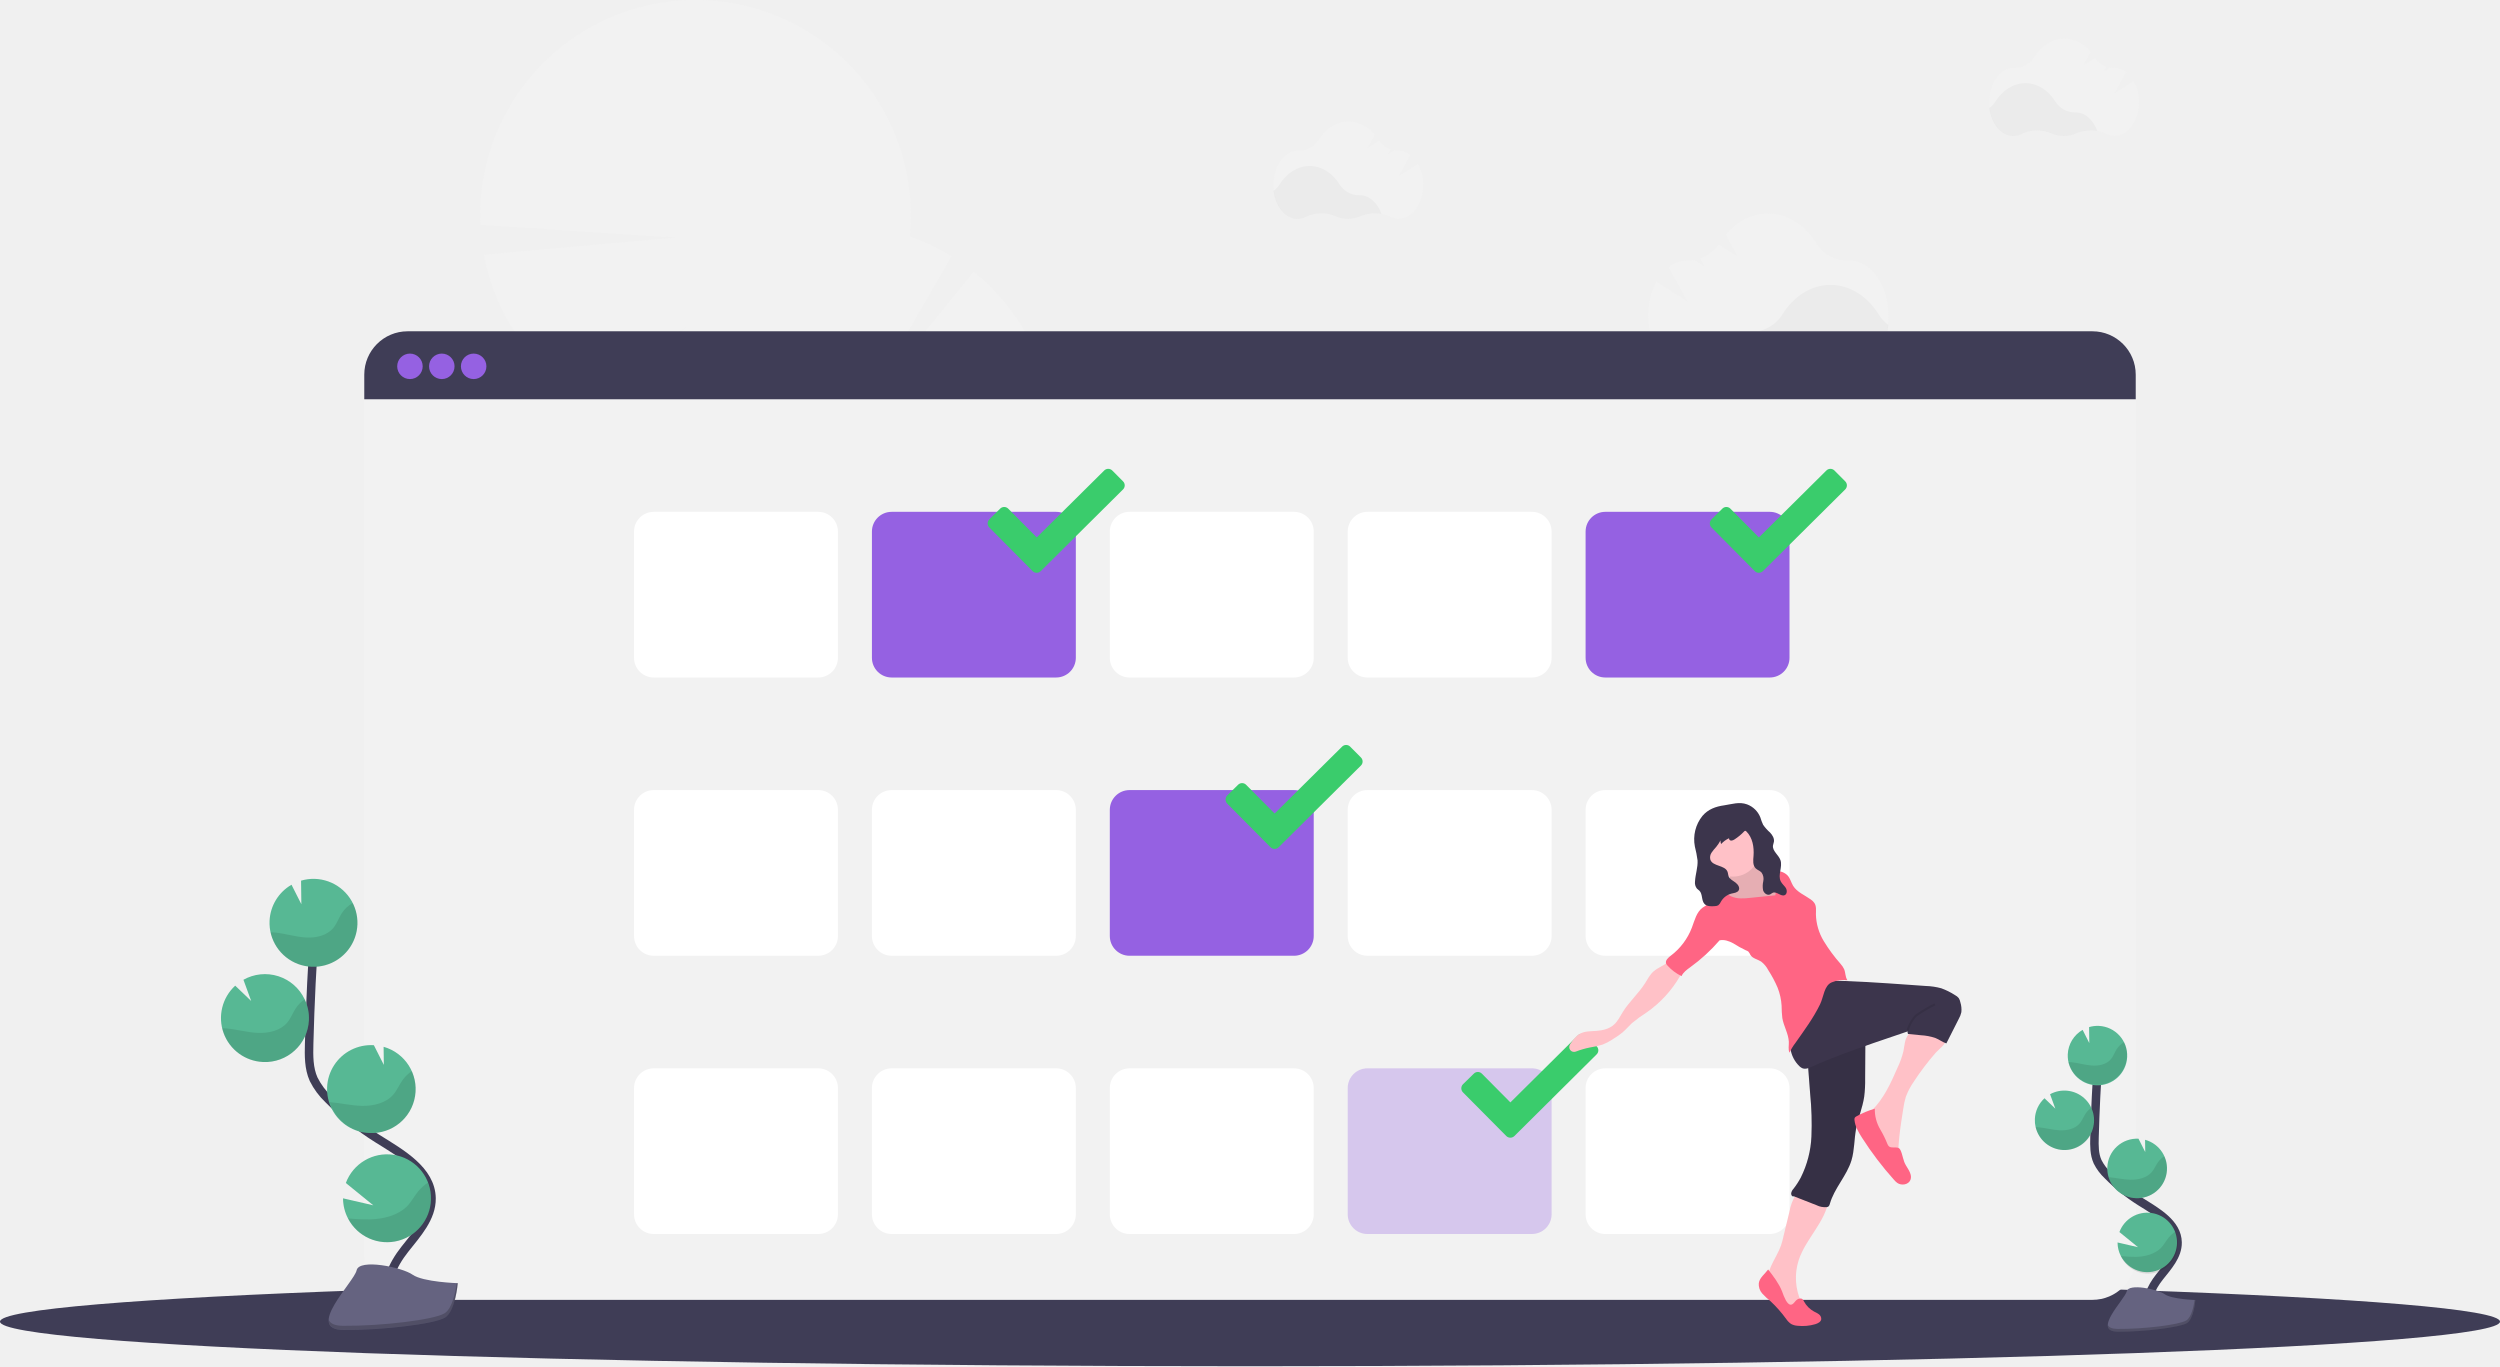
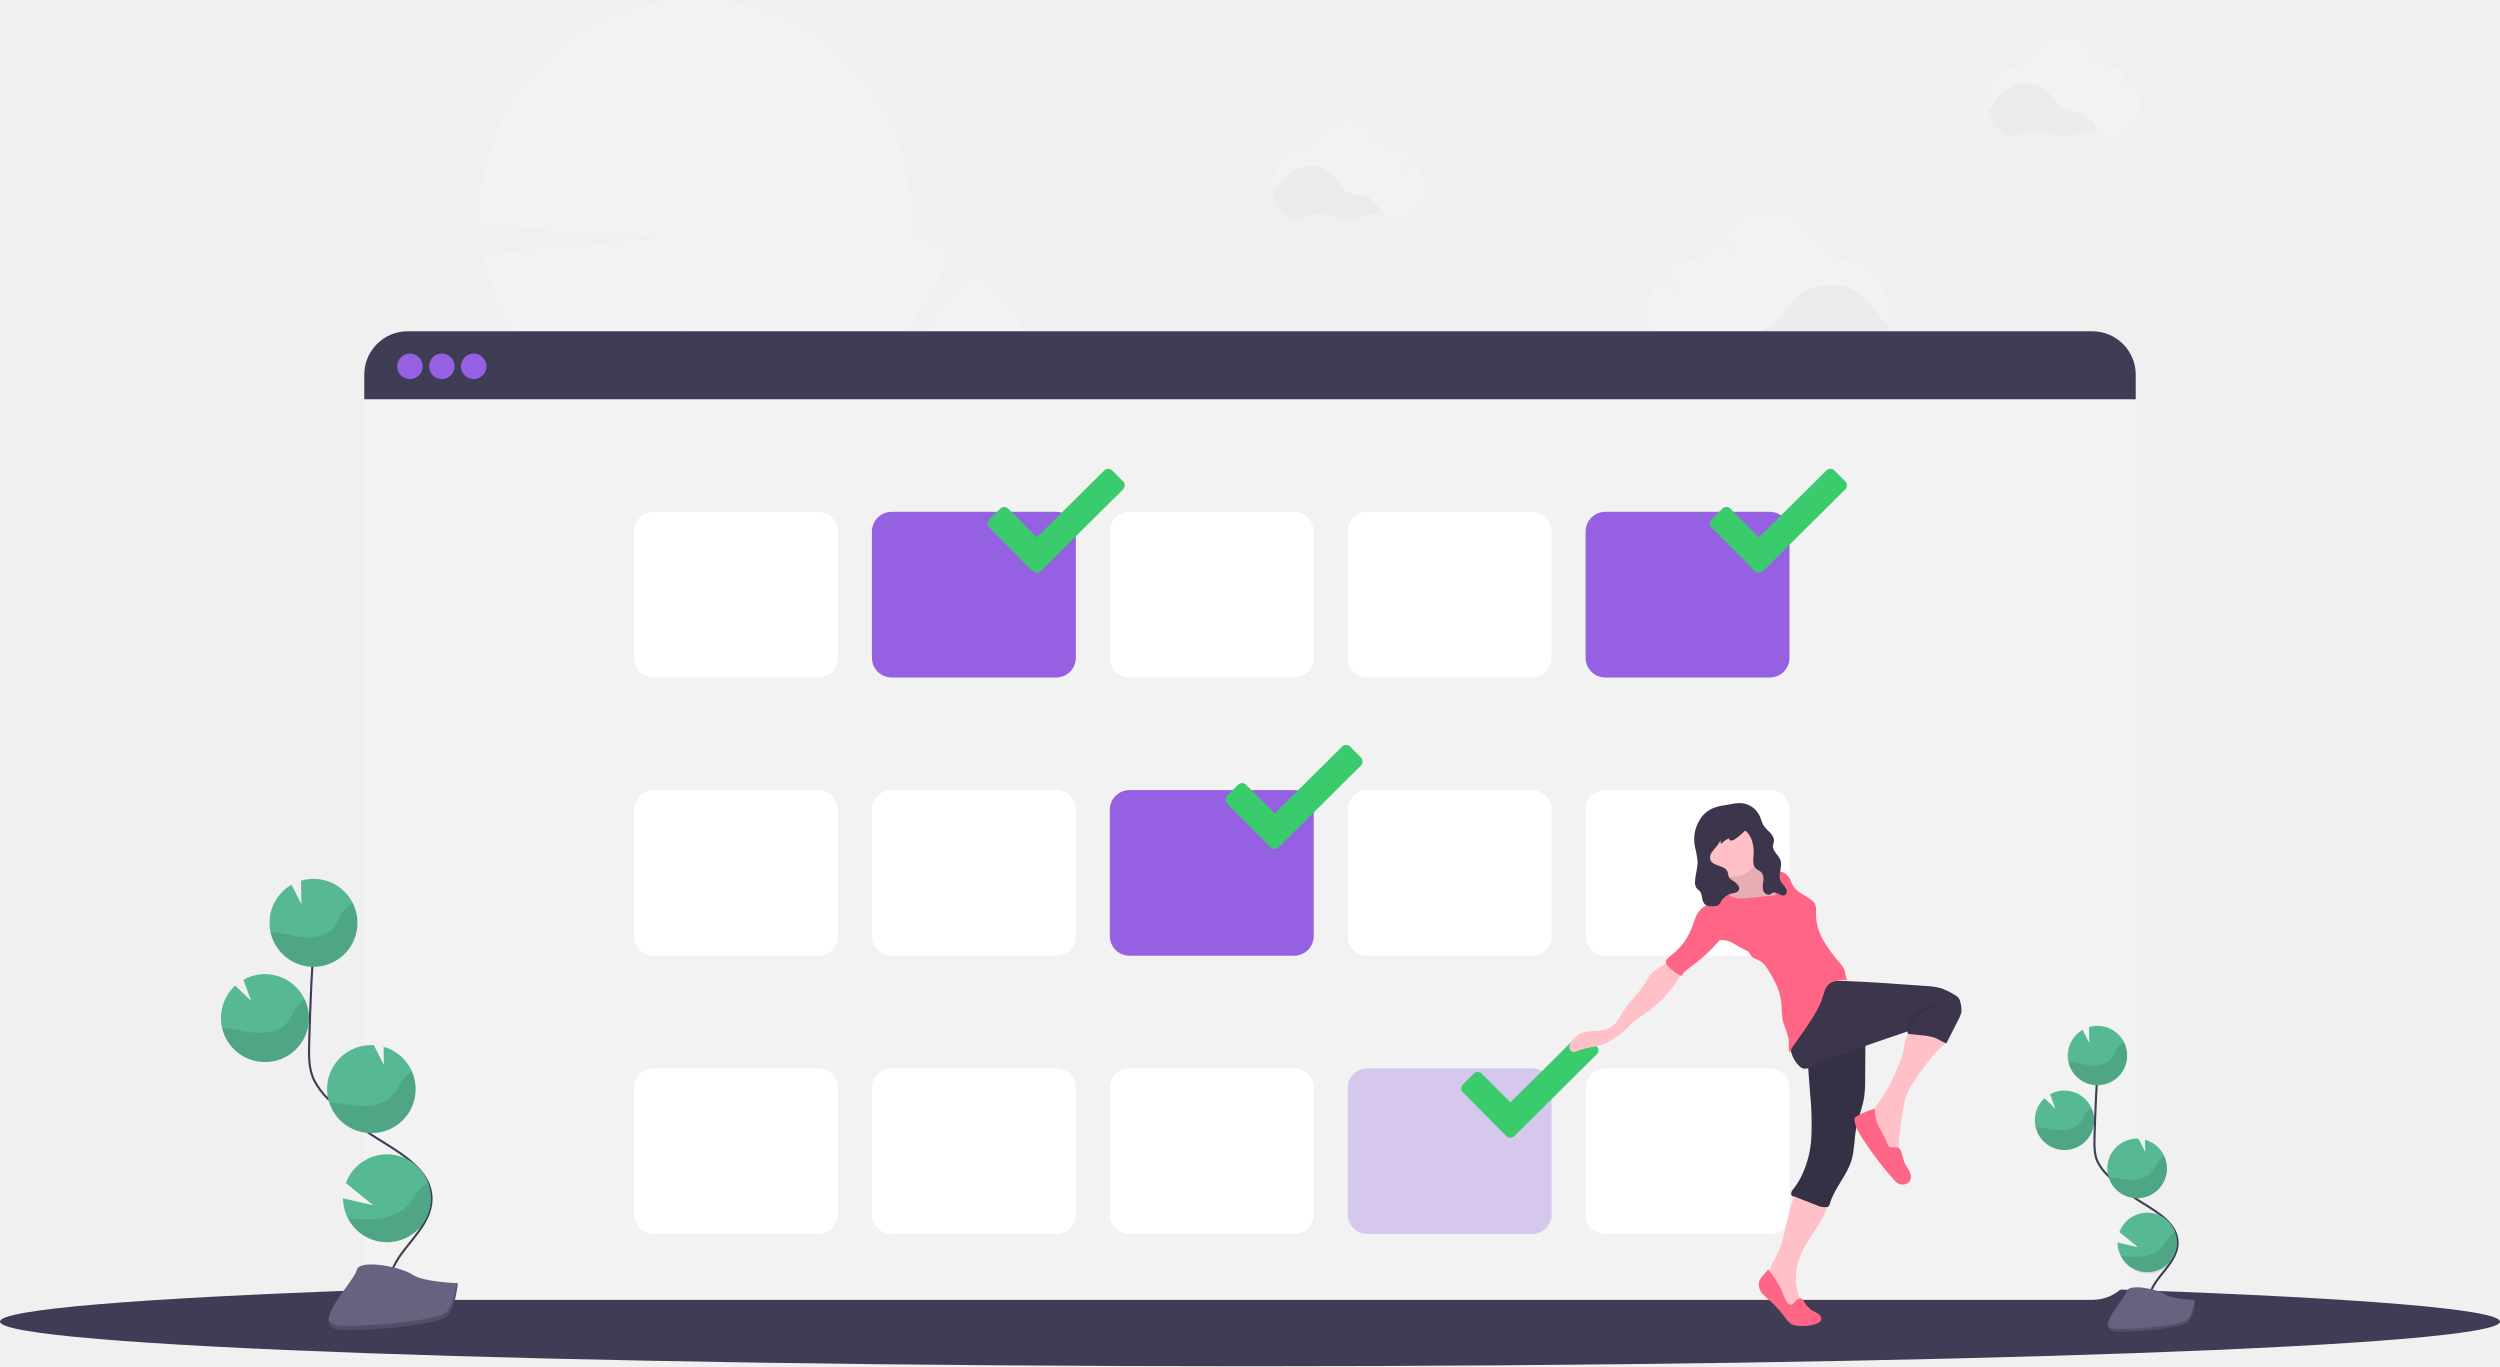
<svg xmlns="http://www.w3.org/2000/svg" id="af276b94-b3c8-433b-9b31-66faa65c3372" data-name="Layer 1" width="1177" height="643.22" viewBox="0 0 1177 643.22">
  <path d="M469.83,256.31l-51,63.17,40.65-70.43a101.89,101.89,0,0,0-19.68-9.36,101.35,101.35,0,1,0-202.11-5.53l92.12,6.06-90.5,8.13A101.5,101.5,0,0,0,284.19,315l50.43-32.72-41.94,37.6a101.56,101.56,0,0,0,12.88,5.54A101.33,101.33,0,0,0,373,431,101.34,101.34,0,0,0,510.86,535.32a34.76,34.76,0,0,0,4.69,11.17,33.28,33.28,0,0,0,12.83,11.89,34.62,34.62,0,0,0,18.21,28.54,34.68,34.68,0,0,0,18.21,28.53A34.66,34.66,0,0,0,583,644a33.4,33.4,0,0,0,5.38,16.64c8.23,12.89,22.89,18.25,32.74,12s11.16-21.83,2.93-34.73A33.44,33.44,0,0,0,611.24,626,34.68,34.68,0,0,0,593,597.43a34.66,34.66,0,0,0-18.22-28.53,34.62,34.62,0,0,0-18.21-28.53,33.39,33.39,0,0,0-5.39-16.64,34.6,34.6,0,0,0-8-8.86,101.33,101.33,0,0,0-35.91-169.55,101.41,101.41,0,0,0-37.43-89Z" transform="translate(-11.5 -128.39)" fill="#f2f2f2" />
  <path d="M679.07,205.6l-9.1,5.77,5.53-10.05a9,9,0,0,0-5.51-2h-.14a10.79,10.79,0,0,1-1.89-.14l-3.09,2,1.33-2.41a11,11,0,0,1-5.4-4.09l-5.52,3.5,3.49-6.34a16.17,16.17,0,0,0-12.37-6.26c-5.75,0-10.86,3.42-14.16,8.74a10.57,10.57,0,0,1-9.36,5h-.31c-6.34,0-11.48,7.19-11.48,16s5.14,16.05,11.48,16.05a8.62,8.62,0,0,0,4-1,16.56,16.56,0,0,1,13.89-.27,14.52,14.52,0,0,0,11.81,0,16.58,16.58,0,0,1,13.77.27,8.61,8.61,0,0,0,4,1c6.34,0,11.48-7.18,11.48-16.05A20.28,20.28,0,0,0,679.07,205.6Z" transform="translate(-11.5 -128.39)" fill="#f2f2f2" />
  <path d="M661.92,229.09a17,17,0,0,0-9.83,1.07,14.52,14.52,0,0,1-11.81,0,16.58,16.58,0,0,0-13.9.27,8.55,8.55,0,0,1-4,1c-5.64,0-10.32-5.67-11.3-13.15a10.93,10.93,0,0,0,2.82-3c3.3-5.32,8.42-8.73,14.16-8.73s10.79,3.37,14.09,8.63a10.85,10.85,0,0,0,9.36,5.14h.15C656.15,220.25,660,223.85,661.92,229.09Z" transform="translate(-11.5 -128.39)" opacity="0.03" />
  <path d="M1016.07,166.6l-9.1,5.77,5.53-10.05a9,9,0,0,0-5.51-2h-.14a10.79,10.79,0,0,1-1.89-.14l-3.09,2,1.33-2.41a11,11,0,0,1-5.4-4.09l-5.52,3.5,3.49-6.34a16.17,16.17,0,0,0-12.37-6.26c-5.75,0-10.86,3.42-14.16,8.74a10.57,10.57,0,0,1-9.36,5h-.31c-6.34,0-11.48,7.19-11.48,16s5.14,16.05,11.48,16.05a8.62,8.62,0,0,0,4-1,16.56,16.56,0,0,1,13.89-.27,14.52,14.52,0,0,0,11.81,0,16.58,16.58,0,0,1,13.77.27,8.61,8.61,0,0,0,4,1c6.34,0,11.48-7.18,11.48-16.05A20.28,20.28,0,0,0,1016.07,166.6Z" transform="translate(-11.5 -128.39)" fill="#f2f2f2" />
  <path d="M998.92,190.09a17,17,0,0,0-9.83,1.07,14.52,14.52,0,0,1-11.81,0,16.58,16.58,0,0,0-13.9.27,8.55,8.55,0,0,1-4,1c-5.64,0-10.32-5.67-11.3-13.15a10.93,10.93,0,0,0,2.82-3c3.3-5.32,8.42-8.73,14.16-8.73s10.79,3.37,14.09,8.63a10.85,10.85,0,0,0,9.36,5.14h.15C993.15,181.25,997,184.85,998.92,190.09Z" transform="translate(-11.5 -128.39)" opacity="0.03" />
  <path d="M791.34,261,806,270.32l-8.88-16.15a14.48,14.48,0,0,1,8.85-3.15h.23a17.08,17.08,0,0,0,3-.22l4.95,3.14L812,250.08a17.78,17.78,0,0,0,8.67-6.58l8.87,5.62L824,238.93c5.19-6.22,12.18-10,19.87-10,9.23,0,17.44,5.48,22.75,14a17,17,0,0,0,15,8.11h.5c10.18,0,18.43,11.54,18.43,25.78s-8.25,25.79-18.43,25.79a13.86,13.86,0,0,1-6.43-1.61,26.59,26.59,0,0,0-22.31-.43,23.28,23.28,0,0,1-19,0,26.64,26.64,0,0,0-22.12.43,13.9,13.9,0,0,1-6.35,1.57c-10.19,0-18.44-11.54-18.44-25.79A32.78,32.78,0,0,1,791.34,261Z" transform="translate(-11.5 -128.39)" fill="#f2f2f2" />
  <path d="M818.89,298.77a27.36,27.36,0,0,1,15.8,1.72,23.28,23.28,0,0,0,19,0,26.61,26.61,0,0,1,22.32.43,13.82,13.82,0,0,0,6.42,1.61c9.05,0,16.57-9.11,18.14-21.13a17.44,17.44,0,0,1-4.52-4.88c-5.31-8.54-13.52-14-22.75-14s-17.33,5.42-22.64,13.88a17.44,17.44,0,0,1-15,8.25h-.23C828.17,284.58,821.93,290.36,818.89,298.77Z" transform="translate(-11.5 -128.39)" opacity="0.03" />
  <ellipse cx="588.5" cy="622.22" rx="588.5" ry="21" fill="#3f3d56" />
  <rect x="171.5" y="155.97" width="834" height="456" rx="20.42" fill="#f2f2f2" />
  <path d="M1017,304.78v11.58H183V304.78a20.42,20.42,0,0,1,20.42-20.42H996.58A20.42,20.42,0,0,1,1017,304.78Z" transform="translate(-11.5 -128.39)" fill="#3f3d56" />
  <circle cx="193" cy="172.47" r="6" fill="#9561e2" />
  <circle cx="208" cy="172.47" r="6" fill="#9561e2" />
  <circle cx="223" cy="172.47" r="6" fill="#9561e2" />
-   <path d="M347.5,503.86" transform="translate(-11.5 -128.39)" fill="none" stroke="#f2f2f2" stroke-miterlimit="10" stroke-width="2" />
-   <path d="M333.5,502.86" transform="translate(-11.5 -128.39)" fill="none" stroke="#f2f2f2" stroke-miterlimit="10" stroke-width="2" />
+   <path d="M347.5,503.86" transform="translate(-11.5 -128.39)" fill="none" stroke="#f2f2f2" stroke-miterlimit="10" strokeWidth="2" />
+   <path d="M333.5,502.86" transform="translate(-11.5 -128.39)" fill="none" stroke="#f2f2f2" stroke-miterlimit="10" strokeWidth="2" />
  <rect x="298.5" y="240.97" width="96" height="78" rx="9.29" fill="#fff" />
  <rect x="410.5" y="240.97" width="96" height="78" rx="9.29" fill="#9561e2" />
  <rect x="522.5" y="240.97" width="96" height="78" rx="9.29" fill="#fff" />
  <rect x="634.5" y="240.97" width="96" height="78" rx="9.29" fill="#fff" />
  <rect x="746.5" y="240.97" width="96" height="78" rx="9.29" fill="#9561e2" />
  <rect x="298.5" y="371.97" width="96" height="78" rx="9.29" fill="#fff" />
  <rect x="410.5" y="371.97" width="96" height="78" rx="9.29" fill="#fff" />
  <rect x="522.5" y="371.97" width="96" height="78" rx="9.29" fill="#9561e2" />
  <rect x="634.5" y="371.97" width="96" height="78" rx="9.29" fill="#fff" />
  <rect x="746.5" y="371.97" width="96" height="78" rx="9.29" fill="#fff" />
  <rect x="298.5" y="502.97" width="96" height="78" rx="9.29" fill="#fff" />
  <rect x="410.5" y="502.97" width="96" height="78" rx="9.29" fill="#fff" />
  <rect x="522.5" y="502.97" width="96" height="78" rx="9.29" fill="#fff" />
  <rect x="634.5" y="502.97" width="96" height="78" rx="9.29" fill="#9561e2" opacity="0.3" />
  <rect x="746.5" y="502.97" width="96" height="78" rx="9.29" fill="#fff" />
  <path d="M540.22,355l-5.06-5.09a2.68,2.68,0,0,0-3.81,0l-31.76,31.49-13.43-13.54a2.66,2.66,0,0,0-3.78,0l-5.11,5.05a2.72,2.72,0,0,0,0,3.82l20.39,20.55a2.72,2.72,0,0,0,3.82,0l38.74-38.46A2.68,2.68,0,0,0,540.22,355Z" transform="translate(-11.5 -128.39)" fill="#3acc6c" />
  <path d="M880.22,355l-5.06-5.09a2.68,2.68,0,0,0-3.81,0l-31.76,31.49-13.43-13.54a2.66,2.66,0,0,0-3.78,0l-5.11,5.05a2.72,2.72,0,0,0,0,3.82l20.39,20.55a2.72,2.72,0,0,0,3.82,0l38.74-38.46A2.68,2.68,0,0,0,880.22,355Z" transform="translate(-11.5 -128.39)" fill="#3acc6c" />
  <path d="M652.22,485l-5.06-5.09a2.68,2.68,0,0,0-3.81,0l-31.76,31.49-13.43-13.54a2.66,2.66,0,0,0-3.78,0l-5.11,5.05a2.72,2.72,0,0,0,0,3.82l20.39,20.55a2.72,2.72,0,0,0,3.82,0l38.74-38.46A2.68,2.68,0,0,0,652.22,485Z" transform="translate(-11.5 -128.39)" fill="#3acc6c" />
  <path d="M763.22,621l-5.06-5.09a2.68,2.68,0,0,0-3.81,0l-31.76,31.49-13.43-13.54a2.66,2.66,0,0,0-3.78,0l-5.11,5a2.72,2.72,0,0,0,0,3.82l20.39,20.55a2.72,2.72,0,0,0,3.82,0l38.74-38.46A2.68,2.68,0,0,0,763.22,621Z" transform="translate(-11.5 -128.39)" fill="#3acc6c" />
-   <path d="M1023.9,746.78c-3-5.51.4-12.27,4.29-17.18s8.61-10,8.51-16.29c-.15-9-9.7-14.32-17.33-19.09a84,84,0,0,1-15.56-12.51,22.8,22.8,0,0,1-4.78-6.4c-1.58-3.52-1.54-7.52-1.44-11.37q.51-19.26,1.91-38.49" transform="translate(-11.5 -128.39)" fill="none" stroke="#3f3d56" stroke-miterlimit="10" stroke-width="4" />
+   <path d="M1023.9,746.78c-3-5.51.4-12.27,4.29-17.18s8.61-10,8.51-16.29c-.15-9-9.7-14.32-17.33-19.09a84,84,0,0,1-15.56-12.51,22.8,22.8,0,0,1-4.78-6.4c-1.58-3.52-1.54-7.52-1.44-11.37q.51-19.26,1.91-38.49" transform="translate(-11.5 -128.39)" fill="none" stroke="#3f3d56" stroke-miterlimit="10" strokeWidth="4" />
  <path d="M985,624.75a14,14,0,0,1,7-11.5l3.14,6.22-.1-7.53a14.22,14.22,0,0,1,4.63-.56A14,14,0,1,1,985,624.75Z" transform="translate(-11.5 -128.39)" fill="#57b894" />
  <path d="M1010,719.74a14,14,0,1,0-.68-11.3l8.77,7.13-9.65-2.23A14,14,0,0,0,1010,719.74Z" transform="translate(-11.5 -128.39)" fill="#57b894" />
  <path d="M1017,692.49A14,14,0,0,0,1021.4,665l.08,5.78-3.18-6.29h0a14,14,0,0,0-14.67,13.36,13.84,13.84,0,0,0,.6,4.79A14,14,0,0,0,1017,692.49Z" transform="translate(-11.5 -128.39)" fill="#57b894" />
  <path d="M982.88,669.82a14,14,0,1,0-6.21-26.27l2.48,6.8-5.1-4.9a14,14,0,0,0-4.53,9.69,13.79,13.79,0,0,0,.35,3.87A14,14,0,0,0,982.88,669.82Z" transform="translate(-11.5 -128.39)" fill="#57b894" />
  <path d="M986.88,628.49c3.24.35,6.39,1.36,9.64,1.56s6.82-.57,8.88-3.1c1.1-1.36,1.66-3.08,2.59-4.57a10,10,0,0,1,3.54-3.33,14,14,0,1,1-26.24,9.32Q986.09,628.4,986.88,628.49Z" transform="translate(-11.5 -128.39)" opacity="0.1" />
  <path d="M982.88,669.82a14,14,0,0,0,13.35-20,10.37,10.37,0,0,0-2.82,2.82c-1,1.51-1.61,3.26-2.78,4.64-2.19,2.57-5.92,3.41-9.31,3.26s-6.66-1.12-10-1.43c-.47,0-.94-.07-1.42-.08A14,14,0,0,0,982.88,669.82Z" transform="translate(-11.5 -128.39)" opacity="0.1" />
  <path d="M1017,692.49a14,14,0,0,0,13.46-19.76,11.48,11.48,0,0,0-3,2.85c-1.09,1.54-1.77,3.31-3,4.73-2.37,2.64-6.35,3.57-9.93,3.49s-6.83-.93-10.28-1.2A14,14,0,0,0,1017,692.49Z" transform="translate(-11.5 -128.39)" opacity="0.1" />
  <path d="M1010,719.74a14,14,0,0,0,25.59-11.45,13.59,13.59,0,0,0-3.08,2.75c-1.34,1.62-2.22,3.47-3.76,5-2.87,2.82-7.5,4-11.63,4.09A60,60,0,0,1,1010,719.74Z" transform="translate(-11.5 -128.39)" opacity="0.1" />
  <path d="M1045.07,740.43s-11.08-.34-14.42-2.72-17-5.21-17.86-1.4-16.65,19-4.15,19.06,29.06-2,32.4-4S1045.07,740.43,1045.07,740.43Z" transform="translate(-11.5 -128.39)" fill="#656380" />
  <path d="M1008.42,754.05c12.51.1,29.06-1.95,32.39-4,2.54-1.55,3.55-7.09,3.89-9.65h.37s-.7,8.94-4,11-19.89,4.08-32.4,4c-3.61,0-4.85-1.31-4.78-3.21C1004.36,753.31,1005.73,754,1008.42,754.05Z" transform="translate(-11.5 -128.39)" opacity="0.2" />
-   <path d="M195.79,741.86c-4.39-8.12.59-18.08,6.31-25.33s12.7-14.78,12.56-24c-.22-13.27-14.3-21.1-25.56-28.14a124.61,124.61,0,0,1-22.94-18.44,33.79,33.79,0,0,1-7-9.44c-2.33-5.19-2.26-11.09-2.11-16.78q.72-28.4,2.8-56.75" transform="translate(-11.5 -128.39)" fill="none" stroke="#3f3d56" stroke-miterlimit="10" stroke-width="4" />
+   <path d="M195.79,741.86c-4.39-8.12.59-18.08,6.31-25.33s12.7-14.78,12.56-24c-.22-13.27-14.3-21.1-25.56-28.14a124.61,124.61,0,0,1-22.94-18.44,33.79,33.79,0,0,1-7-9.44c-2.33-5.19-2.26-11.09-2.11-16.78q.72-28.4,2.8-56.75" transform="translate(-11.5 -128.39)" fill="none" stroke="#3f3d56" stroke-miterlimit="10" strokeWidth="4" />
  <path d="M138.41,561.93a20.68,20.68,0,0,1,10.33-17l4.64,9.17-.14-11.1a20.7,20.7,0,1,1-14.83,18.89Z" transform="translate(-11.5 -128.39)" fill="#57b894" />
  <path d="M175.32,702a20.69,20.69,0,1,0-1-16.66l12.92,10.51L173,692.56A20.61,20.61,0,0,0,175.32,702Z" transform="translate(-11.5 -128.39)" fill="#57b894" />
  <path d="M185.54,661.82a20.7,20.7,0,0,0,6.56-40.6l.11,8.52-4.69-9.27h-.05a20.7,20.7,0,1,0-1.93,41.35Z" transform="translate(-11.5 -128.39)" fill="#57b894" />
  <path d="M135.3,628.39a20.71,20.71,0,0,0,21.64-19.71,20.44,20.44,0,0,0-2-9.81,20.67,20.67,0,0,0-28.83-9.21l3.65,10-7.52-7.22a20.7,20.7,0,0,0,13,35.93Z" transform="translate(-11.5 -128.39)" fill="#57b894" />
  <path d="M141.2,567.44c4.77.53,9.42,2,14.21,2.31s10.06-.85,13.09-4.58c1.63-2,2.45-4.54,3.83-6.73a14.77,14.77,0,0,1,5.21-4.91,20.7,20.7,0,1,1-38.69,13.74C139.63,567.3,140.42,567.36,141.2,567.44Z" transform="translate(-11.5 -128.39)" opacity="0.1" />
  <path d="M135.3,628.39a20.71,20.71,0,0,0,21.64-19.71,20.44,20.44,0,0,0-2-9.81,15.39,15.39,0,0,0-4.16,4.16c-1.47,2.23-2.37,4.8-4.1,6.84-3.22,3.79-8.73,5-13.72,4.8s-9.82-1.64-14.79-2.1c-.69-.06-1.39-.11-2.09-.13A20.69,20.69,0,0,0,135.3,628.39Z" transform="translate(-11.5 -128.39)" opacity="0.1" />
  <path d="M185.54,661.82a20.69,20.69,0,0,0,19.85-29.14,16.69,16.69,0,0,0-4.37,4.21c-1.61,2.27-2.61,4.88-4.5,7-3.49,3.89-9.36,5.26-14.65,5.14-5.12-.12-10.06-1.37-15.15-1.76A20.71,20.71,0,0,0,185.54,661.82Z" transform="translate(-11.5 -128.39)" opacity="0.1" />
  <path d="M175.32,702a20.7,20.7,0,0,0,37.73-16.89,20.9,20.9,0,0,0-4.55,4c-2,2.4-3.26,5.12-5.54,7.36-4.23,4.15-11.06,5.86-17.14,6A89.06,89.06,0,0,1,175.32,702Z" transform="translate(-11.5 -128.39)" opacity="0.1" />
  <path d="M227,732.51s-16.33-.5-21.26-4-25.12-7.69-26.34-2.07-24.55,28-6.11,28.11,42.85-2.87,47.76-5.87S227,732.51,227,732.51Z" transform="translate(-11.5 -128.39)" fill="#656380" />
  <path d="M173,752.58c18.44.15,42.85-2.87,47.76-5.86,3.74-2.28,5.24-10.46,5.73-14.23l.55,0s-1,13.17-5.95,16.16-29.32,6-47.76,5.87c-5.32,0-7.16-1.94-7.06-4.74C167,751.49,169,752.55,173,752.58Z" transform="translate(-11.5 -128.39)" opacity="0.2" />
  <path d="M872.76,692a4.83,4.83,0,0,0-.32,1.31c-1.59,10.47-10.74,18.2-14.08,28.25a27.1,27.1,0,0,0,1.18,19.87,6.57,6.57,0,0,1,.91,2.87c0,1-.8,2.09-1.81,2-2.42-.16-4.33-2-6.35-3.3a22.61,22.61,0,0,1-6.46-6,11.18,11.18,0,0,1-1.91-8.43c1.2-5.46,5.37-10.33,6.67-15.77L854,698.69a22.07,22.07,0,0,1,2.8-7.53,4.65,4.65,0,0,1,2.36-2,5.58,5.58,0,0,1,1.78-.14C864.89,689.19,869,690.67,872.76,692Z" transform="translate(-11.5 -128.39)" fill="#ffc1c7" />
  <path d="M858.75,739.77a1.89,1.89,0,0,1,1.08.08,2.68,2.68,0,0,1,1,1.28,11.72,11.72,0,0,0,4.71,4.73,13.63,13.63,0,0,1,2.3,1.3,2.67,2.67,0,0,1,1.11,2.28c-.16,1.31-1.59,2-2.85,2.39a21.38,21.38,0,0,1-8.34.73,7.31,7.31,0,0,1-3-.84,8.87,8.87,0,0,1-2.31-2.34,58,58,0,0,0-7.4-8.39,32.4,32.4,0,0,1-3.88-3.61,6.44,6.44,0,0,1-1.63-4.88c.39-2.6,2.85-4.3,4.4-6.43,2.49,3.2,5,6.45,6.52,10.21a29.35,29.35,0,0,0,1.86,4.39c.71,1.17,1.73,2.52,3,1.76S856.9,740.09,858.75,739.77Z" transform="translate(-11.5 -128.39)" fill="#ff6584" />
  <path d="M888.81,615.27a13.16,13.16,0,0,1,.89,5.92l-.09,14.93a60,60,0,0,1-.46,8.69c-.79,5.19-2.92,10.1-3.85,15.27-.88,4.85-.71,9.89-2.14,14.61-2.22,7.31-8.1,13.1-10.17,20.46a2.32,2.32,0,0,1-.59,1.19,1.71,1.71,0,0,1-.84.36,8.93,8.93,0,0,1-4.81-.9L856,691.58c-.74.32-1.25-.53-1.21-1.35a3.91,3.91,0,0,1,1.07-2.13,35.75,35.75,0,0,0,3.46-5.33,47.89,47.89,0,0,0,5-19.29,142.59,142.59,0,0,0-.59-20q-.55-7.22-1.1-14.42c-.17-2.29-.3-4.77,1-6.68s3.51-2.7,5.64-3.36A91.68,91.68,0,0,1,888.81,615.27Z" transform="translate(-11.5 -128.39)" fill="#3c354c" />
  <path d="M888.81,615.27a13.16,13.16,0,0,1,.89,5.92l-.09,14.93a60,60,0,0,1-.46,8.69c-.79,5.19-2.92,10.1-3.85,15.27-.88,4.85-.71,9.89-2.14,14.61-2.22,7.31-8.1,13.1-10.17,20.46a2.32,2.32,0,0,1-.59,1.19,1.71,1.71,0,0,1-.84.36,8.93,8.93,0,0,1-4.81-.9L856,691.58c-.74.32-1.25-.53-1.21-1.35a3.91,3.91,0,0,1,1.07-2.13,35.75,35.75,0,0,0,3.46-5.33,47.89,47.89,0,0,0,5-19.29,142.59,142.59,0,0,0-.59-20q-.55-7.22-1.1-14.42c-.17-2.29-.3-4.77,1-6.68s3.51-2.7,5.64-3.36A91.68,91.68,0,0,1,888.81,615.27Z" transform="translate(-11.5 -128.39)" opacity="0.1" />
  <path d="M912.35,637.89a31.09,31.09,0,0,0-3.59,6.91,37,37,0,0,0-1.21,5.62c-1.4,8.83-2.81,17.74-2.27,26.66a5.62,5.62,0,0,1-5-1.24,14.29,14.29,0,0,1-3.27-4.23,45,45,0,0,1-2.69-5.38,33.69,33.69,0,0,1-2.55-13.11,2.26,2.26,0,0,1,.18-1.07,2.47,2.47,0,0,1,.53-.63c5.87-5.56,9.25-13.19,12.48-20.6a38.1,38.1,0,0,0,2.68-7.57c.53-2.64.57-5.56,2.24-7.67,1.5-1.88,4-2.67,6.34-3a11.93,11.93,0,0,1,5.12.21c1.82.56,6.13,2.69,6.38,4.84s-3.59,4.9-4.84,6.33A121.86,121.86,0,0,0,912.35,637.89Z" transform="translate(-11.5 -128.39)" fill="#ffc1c7" />
  <path d="M908.78,677c1.28,2.15,3.07,4.55,2.16,6.87s-4.24,2.84-6.24,1.41a9.62,9.62,0,0,1-1.56-1.5,153.83,153.83,0,0,1-15-19.74c-1.66-2.59-3.28-5.35-3.56-8.41a1.76,1.76,0,0,1,.14-1,1.93,1.93,0,0,1,.78-.66,38.84,38.84,0,0,1,8.66-3.6,18.37,18.37,0,0,0,2.56,9.75,46.56,46.56,0,0,1,3.3,6.68c.68,1.68,1.38,1.81,3.13,1.83,1.41,0,2.42-.17,3.1,1.26C907.33,672.13,907.41,674.7,908.78,677Z" transform="translate(-11.5 -128.39)" fill="#ff6584" />
  <path d="M871.3,590c12.86.2,25.7,1.1,38.53,2l8.34.59a31.16,31.16,0,0,1,7.27,1.08,31.91,31.91,0,0,1,6.44,3.19,5.65,5.65,0,0,1,1.8,1.44,5.39,5.39,0,0,1,.76,2,11.39,11.39,0,0,1,.47,4.62,11.27,11.27,0,0,1-1.23,3.17l-5.84,11.54c-1.87-.61-3.32-1.83-5.15-2.55a25.41,25.41,0,0,0-6.82-1.3l-6.08-.6a1.73,1.73,0,0,1-.17-1.2c-5.34,1.86-10.66,3.59-16,5.45-9.8,3.41-19.62,6.83-29.06,11.15-1.4.64-3,1.31-4.43.77a4.61,4.61,0,0,1-1.39-.92,14.29,14.29,0,0,1-4.3-8.37,31.22,31.22,0,0,1,.14-9.55c.9-6.51,2.87-13.32,7.85-17.61C865.06,592.57,867.82,589.91,871.3,590Z" transform="translate(-11.5 -128.39)" fill="#3c354c" />
  <path d="M922.46,601.24a61.52,61.52,0,0,0-8.26,4.84,6.72,6.72,0,0,0-1.09.89,8.16,8.16,0,0,0-.67.88,16.52,16.52,0,0,0-2.82,5.62" transform="translate(-11.5 -128.39)" fill="none" stroke="#000" stroke-miterlimit="10" opacity="0.1" />
  <path d="M790.1,585.65c-1.8,1.51-2.86,3.69-4.13,5.67-3.05,4.8-7.43,8.66-10.44,13.49-1.29,2.08-2.36,4.38-4.2,6-2.2,2-5.24,2.69-8.18,2.92-2.65.19-5.45.06-7.79,1.33-2,1.1-3.4,3.09-4.68,5l0,.06a2.26,2.26,0,0,0,2.7,3.36,40.25,40.25,0,0,1,6.63-1.93,42,42,0,0,0,5.9-1.34,27.59,27.59,0,0,0,5.28-2.81,34.32,34.32,0,0,0,4.15-2.91c1.61-1.37,3-3,4.52-4.45a70.68,70.68,0,0,1,7-5.08,53.4,53.4,0,0,0,15.64-17.09,3.88,3.88,0,0,0,.71-2.27,4.11,4.11,0,0,0-1-2c-1.77-2.25-3.38-4.09-5.84-2C794.43,583.21,792,584,790.1,585.65Z" transform="translate(-11.5 -128.39)" fill="#ffc1c7" />
  <path d="M840.41,536.92a3,3,0,0,0,.64,1.76c.66.67,1.75.53,2.69.47a8.89,8.89,0,0,1,7.06,2.45c1.71,1.79,2.38,4.32,2.78,6.77a12.58,12.58,0,0,1-.18,6.16,9.46,9.46,0,0,1-5.09,5.14,23.77,23.77,0,0,1-7.18,1.76,17.93,17.93,0,0,1-6.2,0c-2.43-.56-4.54-2-6.73-3.21a36.86,36.86,0,0,1-4.43-2.5,7,7,0,0,1-2.89-4.06,2.2,2.2,0,0,1,.73-2.35,4.16,4.16,0,0,1,1.12-.34,4.74,4.74,0,0,0,3.41-3.35c.67-2.59-.94-5.2-1.1-7.87a3.73,3.73,0,0,1,.47-2.23,4.9,4.9,0,0,1,2.25-1.6l5-2.24a29.91,29.91,0,0,1,4.71-2.09c1.59-.41,1.7.69,2,2C839.84,533.38,840.17,535.15,840.41,536.92Z" transform="translate(-11.5 -128.39)" fill="#ffc1c7" />
  <path d="M840.41,536.92a3,3,0,0,0,.64,1.76c.66.67,1.75.53,2.69.47a8.89,8.89,0,0,1,7.06,2.45c1.71,1.79,2.38,4.32,2.78,6.77a12.58,12.58,0,0,1-.18,6.16,9.46,9.46,0,0,1-5.09,5.14,23.77,23.77,0,0,1-7.18,1.76,17.93,17.93,0,0,1-6.2,0c-2.43-.56-4.54-2-6.73-3.21a36.86,36.86,0,0,1-4.43-2.5,7,7,0,0,1-2.89-4.06,2.2,2.2,0,0,1,.73-2.35,4.16,4.16,0,0,1,1.12-.34,4.74,4.74,0,0,0,3.41-3.35c.67-2.59-.94-5.2-1.1-7.87a3.73,3.73,0,0,1,.47-2.23,4.9,4.9,0,0,1,2.25-1.6l5-2.24a29.91,29.91,0,0,1,4.71-2.09c1.59-.41,1.7.69,2,2C839.84,533.38,840.17,535.15,840.41,536.92Z" transform="translate(-11.5 -128.39)" opacity="0.1" />
  <circle cx="815.9" cy="400.24" r="12.47" fill="#ffc1c7" />
  <path d="M841.89,540a17.15,17.15,0,0,1,5.86-1.48,6.93,6.93,0,0,1,5.46,2.16c1.17,1.37,1.56,3.22,2.49,4.75,1.84,3,5.43,4.37,8.3,6.42a6.26,6.26,0,0,1,1.72,1.68c1,1.52.73,3.47.71,5.27a25.46,25.46,0,0,0,3.67,12.62A74.48,74.48,0,0,0,878,582.13a10.68,10.68,0,0,1,1.72,2.55c.7,1.68.5,3.71,1.54,5.2a14.53,14.53,0,0,0-7.37,1c-3.61,1.49-3.78,6.77-5.48,10.29-3.14,6.51-7.5,12.34-11.65,18.26A23.32,23.32,0,0,0,854,624c-.74-1.57-.23-3.44-.32-5.17-.2-3.87-2.44-7.34-3.07-11.16a52.67,52.67,0,0,1-.33-5.76,27.56,27.56,0,0,0-1.87-8.5,54.57,54.57,0,0,0-4.44-8.33,11.76,11.76,0,0,0-3.35-4c-1.66-1.08-3.95-1.39-5-3.07a6.7,6.7,0,0,0-1-1.62,3.74,3.74,0,0,0-1.16-.59,51.09,51.09,0,0,1-5.92-3.28c-2-1.09-4.27-1.9-6.48-1.41a80,80,0,0,1-13.83,12.68c-1.58,1.16-3.28,2.35-4.06,4.15a21.12,21.12,0,0,1-6.57-4.91,3.33,3.33,0,0,1-.7-1c-.51-1.46,1-2.77,2.2-3.69a29.9,29.9,0,0,0,9.94-13.23c1.29-3.39,2.14-7.29,5.08-9.42a17.49,17.49,0,0,0,2.63-1.85,33.28,33.28,0,0,0,2-3.12,5.29,5.29,0,0,1,5.55-1.88,24.52,24.52,0,0,1,3.31,1.59c2.77,1.25,5.95,1,9,.66l11.71-1.19a4,4,0,0,0-.86-3.8,11.63,11.63,0,0,0-1.55-1.23A8.61,8.61,0,0,1,841.89,540Z" transform="translate(-11.5 -128.39)" fill="#ff6584" />
  <path d="M834,507.08a10.78,10.78,0,0,1,6.27,6.14,25.06,25.06,0,0,0,1.32,3.51,20.25,20.25,0,0,0,3.25,3.62c1.12,1.19,2.08,2.74,1.82,4.35-.1.6-.36,1.16-.44,1.75-.35,2.59,2.59,4.37,3.49,6.82,1.17,3.22-1.38,7.06.18,10.1.59,1.14,1.66,2,2.33,3s.74,2.8-.39,3.41c-1.76.95-3.8-1.83-5.67-1.1-.48.19-.85.6-1.32.81-1.31.59-2.84-.57-3.27-1.94a10.21,10.21,0,0,1,.08-4.26,5.15,5.15,0,0,0-.8-4.09c-.76-.87-2-1.21-2.79-2-1.44-1.46-1.17-3.81-1-5.85.31-4.12-.43-8.63-3.38-11.53a.75.75,0,0,0-.53-.29.85.85,0,0,0-.53.33,24.9,24.9,0,0,1-4.48,3.71,2.82,2.82,0,0,1-1.6.58c-.57,0-1.14-.58-1-1.13a11.75,11.75,0,0,0-3.74,2.74,3.91,3.91,0,0,1-.3-1.72,16.13,16.13,0,0,1-2,3.06,24.91,24.91,0,0,0-2.2,2.72,4,4,0,0,0-.56,3.33c1.12,3.21,6.83,2.47,8.07,5.64.27.71.26,1.49.54,2.19.55,1.36,2,2,3.2,2.9s2.24,2.43,1.52,3.7c-.63,1.09-2.1,1.21-3.32,1.49a8,8,0,0,0-5,3.76,4.72,4.72,0,0,1-1.29,1.77,3.63,3.63,0,0,1-1.63.4c-1.7.14-3.65.18-4.82-1-1.57-1.65-.83-4.65-2.43-6.27-.37-.36-.83-.62-1.18-1a4.46,4.46,0,0,1-.89-3.35c.16-3.33,1.39-6.59,1.2-9.92a56.74,56.74,0,0,0-1.27-6.54A17.6,17.6,0,0,1,813,512.53c2.72-3.19,6.27-4.44,10.29-5C826.87,507,830.33,505.75,834,507.08Z" transform="translate(-11.5 -128.39)" fill="#3c354c" />
</svg>
